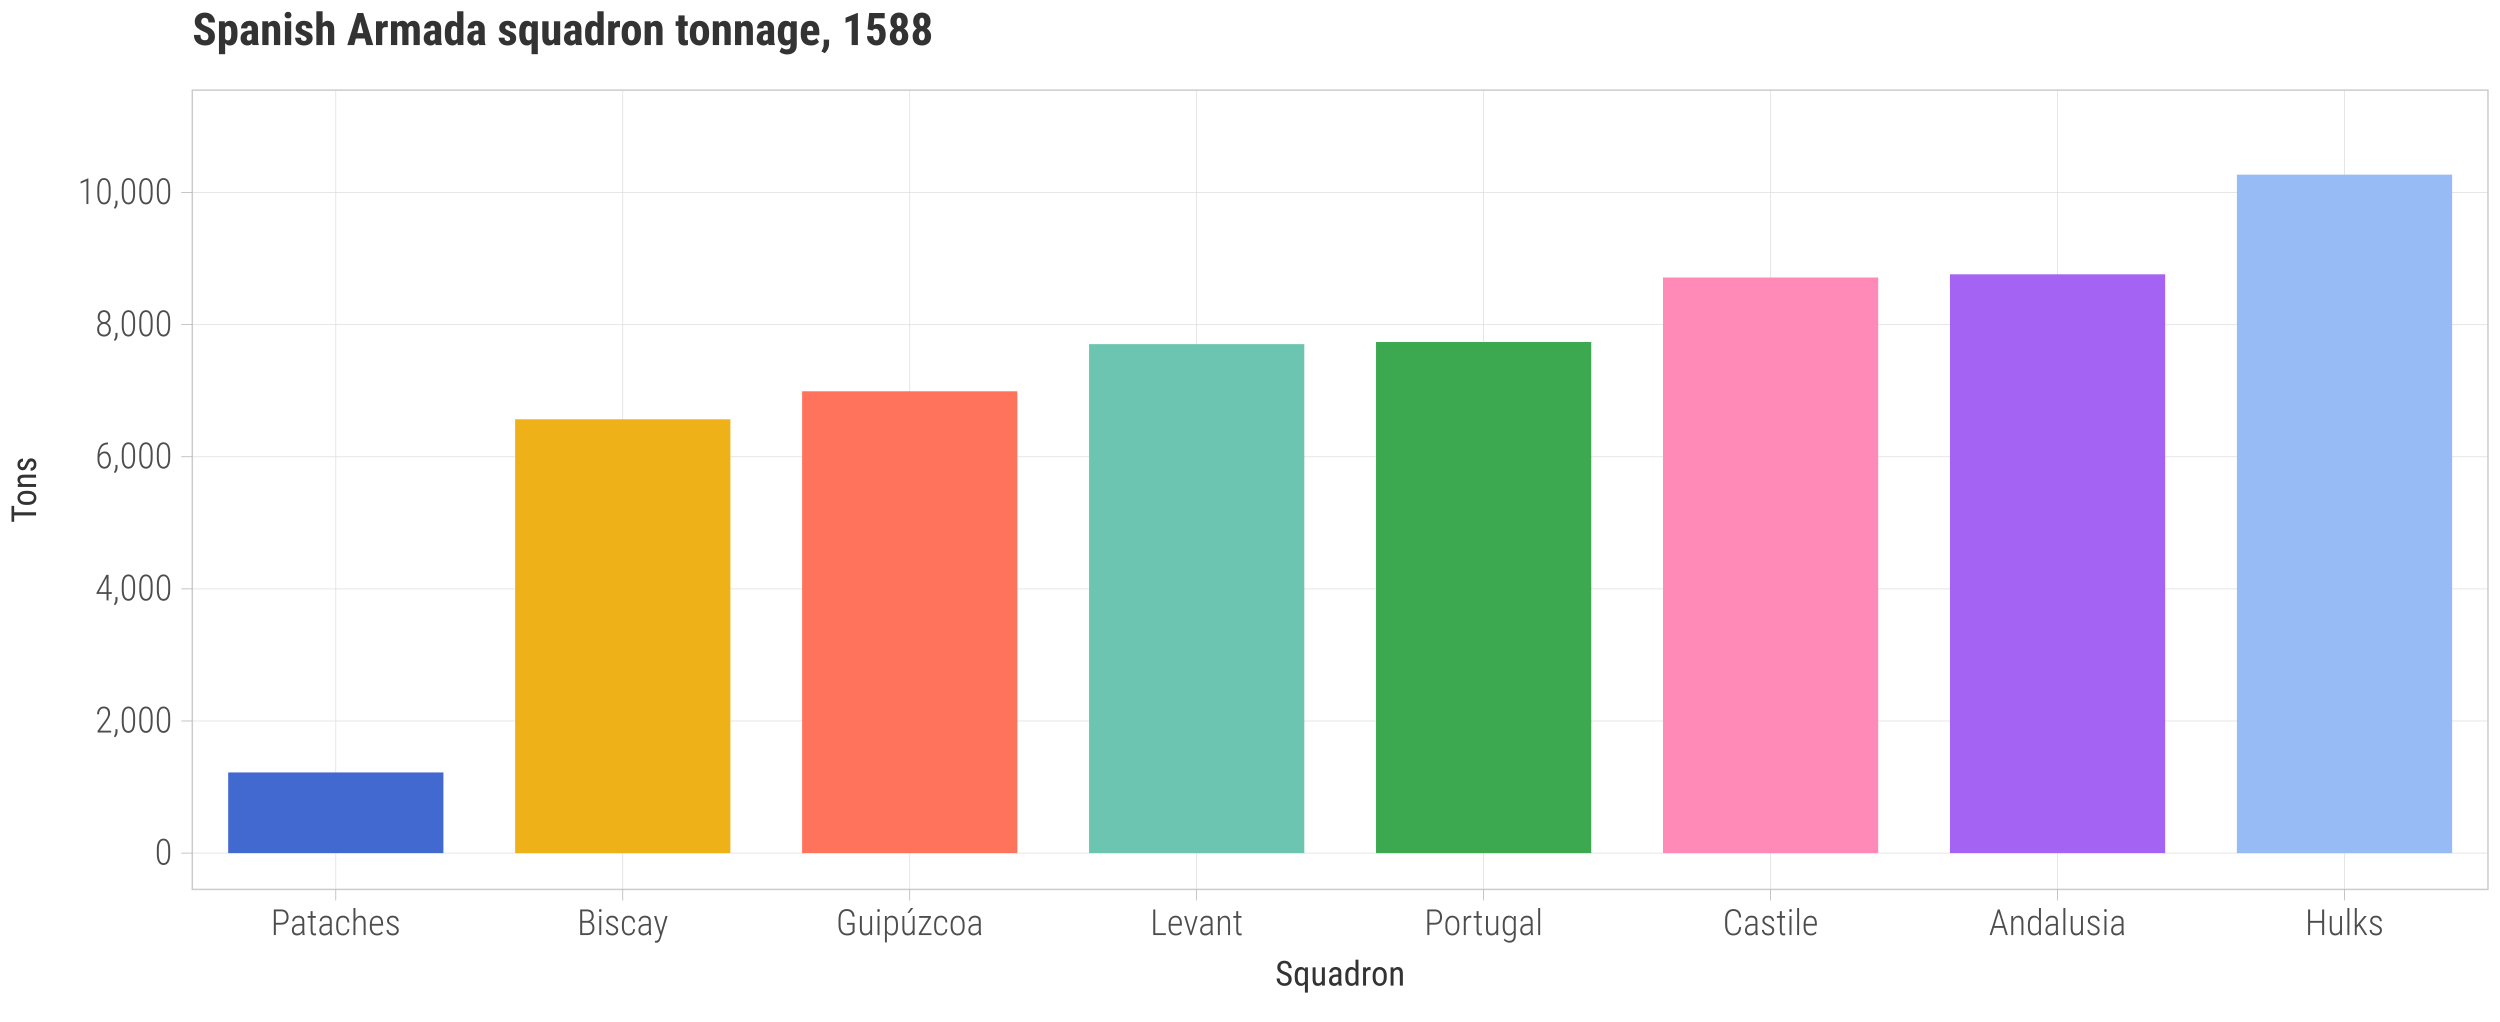
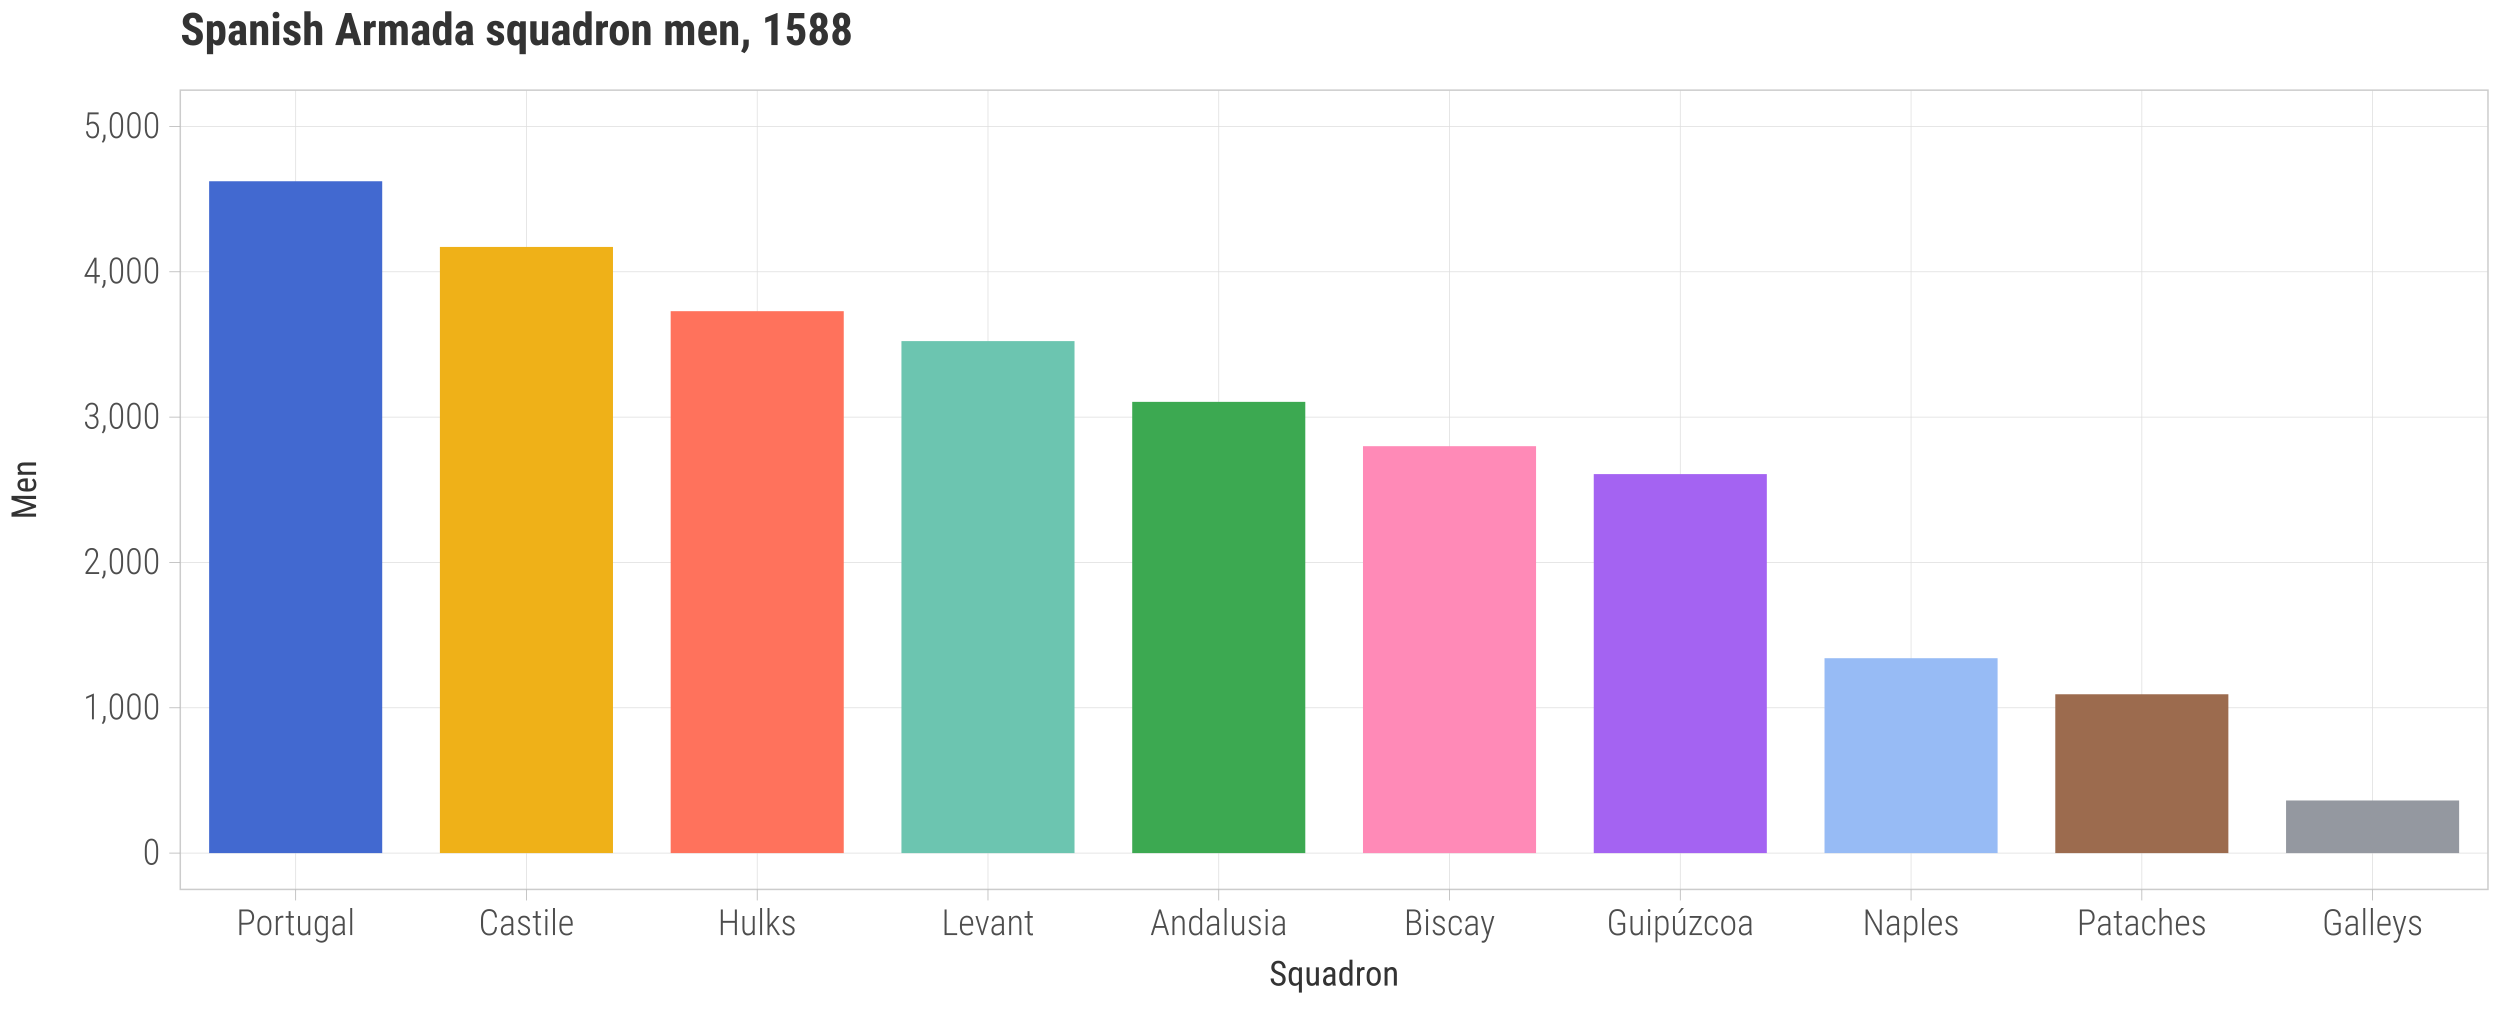
- <svg xmlns="http://www.w3.org/2000/svg" width="832" height="340" viewBox="0 0 832 340" role="img" aria-label="Spanish Armada squadron tonnage, 1588" class="gg-plot" font-family="&quot;Roboto Condensed&quot;, &quot;Arial Narrow&quot;, Arial, sans-serif" font-size="11" font-weight="300" text-rendering="optimizeLegibility" shape-rendering="geometricPrecision">
+ <svg xmlns="http://www.w3.org/2000/svg" width="832" height="340" viewBox="0 0 832 340" role="img" aria-label="Spanish Armada squadron men, 1588" class="gg-plot" font-family="&quot;Roboto Condensed&quot;, &quot;Arial Narrow&quot;, Arial, sans-serif" font-size="11" font-weight="300" text-rendering="optimizeLegibility" shape-rendering="geometricPrecision">
  <rect class="gg-paper" width="832" height="340" fill="var(--gg-paper, #ffffff)" />
-   <text class="gg-title" x="64" y="15" font-size="15" font-weight="700" fill="var(--gg-ink, #333333)">Spanish Armada squadron tonnage, 1588</text>
+   <text class="gg-title" x="60" y="15" font-size="15" font-weight="700" fill="var(--gg-ink, #333333)">Spanish Armada squadron men, 1588</text>
  <defs>
-     <clipPath id="spalette_observable10_false_light_832x340-gg-clip-0">
-       <rect width="764" height="266" />
+     <clipPath id="spalette_observable10_10_false_light_832x340-gg-clip-0">
+       <rect width="768" height="266" />
    </clipPath>
  </defs>
-   <g class="gg-panel" data-panel="0" transform="translate(64,30)">
-     <rect class="gg-panel-background" width="764" height="266" fill="var(--gg-panel, #ffffff)" />
+   <g class="gg-panel" data-panel="0" transform="translate(60,30)">
+     <rect class="gg-panel-background" width="768" height="266" fill="var(--gg-panel, #ffffff)" />
    <g class="gg-grid" stroke="var(--gg-grid, #dedede)" stroke-width="0.25" vector-effect="non-scaling-stroke">
-       <line x1="47.75" y1="0" x2="47.75" y2="266" />
-       <line x1="143.25" y1="0" x2="143.25" y2="266" />
-       <line x1="238.75" y1="0" x2="238.75" y2="266" />
-       <line x1="334.25" y1="0" x2="334.25" y2="266" />
-       <line x1="429.75" y1="0" x2="429.75" y2="266" />
-       <line x1="525.25" y1="0" x2="525.25" y2="266" />
-       <line x1="620.75" y1="0" x2="620.75" y2="266" />
-       <line x1="716.25" y1="0" x2="716.25" y2="266" />
-       <line x1="0" y1="253.91" x2="764" y2="253.91" />
-       <line x1="0" y1="209.94" x2="764" y2="209.94" />
-       <line x1="0" y1="165.98" x2="764" y2="165.98" />
-       <line x1="0" y1="122.01" x2="764" y2="122.01" />
-       <line x1="0" y1="78.04" x2="764" y2="78.04" />
-       <line x1="0" y1="34.07" x2="764" y2="34.07" />
+       <line x1="38.4" y1="0" x2="38.4" y2="266" />
+       <line x1="115.2" y1="0" x2="115.2" y2="266" />
+       <line x1="192" y1="0" x2="192" y2="266" />
+       <line x1="268.8" y1="0" x2="268.8" y2="266" />
+       <line x1="345.6" y1="0" x2="345.6" y2="266" />
+       <line x1="422.4" y1="0" x2="422.4" y2="266" />
+       <line x1="499.2" y1="0" x2="499.2" y2="266" />
+       <line x1="576" y1="0" x2="576" y2="266" />
+       <line x1="652.8" y1="0" x2="652.8" y2="266" />
+       <line x1="729.6" y1="0" x2="729.6" y2="266" />
+       <line x1="0" y1="253.91" x2="768" y2="253.91" />
+       <line x1="0" y1="205.55" x2="768" y2="205.55" />
+       <line x1="0" y1="157.18" x2="768" y2="157.18" />
+       <line x1="0" y1="108.82" x2="768" y2="108.82" />
+       <line x1="0" y1="60.45" x2="768" y2="60.45" />
+       <line x1="0" y1="12.09" x2="768" y2="12.09" />
    </g>
-     <g class="gg-marks" clip-path="url(#spalette_observable10_false_light_832x340-gg-clip-0)">
+     <g class="gg-marks" clip-path="url(#spalette_observable10_10_false_light_832x340-gg-clip-0)">
      <g class="gg-batch gg-rects" data-layer="0">
-         <rect x="11.94" y="227.07" width="71.63" height="26.84" fill="#4269d0" />
-         <rect x="107.44" y="109.54" width="71.63" height="144.37" fill="#efb118" />
-         <rect x="202.94" y="100.22" width="71.63" height="153.69" fill="#ff725c" />
-         <rect x="298.44" y="84.53" width="71.63" height="169.38" fill="#6cc5b0" />
-         <rect x="393.94" y="83.82" width="71.63" height="170.09" fill="#3ca951" />
-         <rect x="489.44" y="62.35" width="71.63" height="191.56" fill="#ff8ab7" />
-         <rect x="584.94" y="61.29" width="71.63" height="192.62" fill="#a463f2" />
-         <rect x="680.44" y="28.12" width="71.63" height="225.79" fill="#97bbf5" />
+         <rect x="9.6" y="30.32" width="57.6" height="223.59" fill="#4269d0" />
+         <rect x="86.4" y="52.18" width="57.6" height="201.72" fill="#efb118" />
+         <rect x="163.2" y="73.56" width="57.6" height="180.35" fill="#ff725c" />
+         <rect x="240" y="83.52" width="57.6" height="170.39" fill="#6cc5b0" />
+         <rect x="316.8" y="103.74" width="57.6" height="150.17" fill="#3ca951" />
+         <rect x="393.6" y="118.49" width="57.6" height="135.42" fill="#ff8ab7" />
+         <rect x="470.4" y="127.78" width="57.6" height="126.13" fill="#a463f2" />
+         <rect x="547.2" y="189.05" width="57.6" height="64.86" fill="#97bbf5" />
+         <rect x="624" y="201.05" width="57.6" height="52.86" fill="#9c6b4e" />
+         <rect x="700.8" y="236.4" width="57.6" height="17.51" fill="#9498a0" />
      </g>
    </g>
-     <rect class="gg-panel-border" width="764" height="266" fill="none" stroke="var(--gg-panelBorder, #cccccc)" stroke-width="0.5" vector-effect="non-scaling-stroke" />
+     <rect class="gg-panel-border" width="768" height="266" fill="none" stroke="var(--gg-panelBorder, #cccccc)" stroke-width="0.5" vector-effect="non-scaling-stroke" />
  </g>
-   <g class="gg-axis gg-axis-x" transform="translate(64,296)">
-     <g class="gg-tick" transform="translate(47.75,0)">
+   <g class="gg-axis gg-axis-x" transform="translate(60,296)">
+     <g class="gg-tick" transform="translate(38.4,0)">
+       <line y2="3.67" stroke="var(--gg-tickColor, #b3b3b3)" stroke-width="0.25" vector-effect="non-scaling-stroke" />
+       <text y="6.67" dy="0.71em" text-anchor="middle" fill="var(--gg-axisText, #4d4d4d)" font-size="12" font-weight="300">Portugal</text>
+     </g>
+     <g class="gg-tick" transform="translate(115.2,0)">
+       <line y2="3.67" stroke="var(--gg-tickColor, #b3b3b3)" stroke-width="0.25" vector-effect="non-scaling-stroke" />
+       <text y="6.67" dy="0.71em" text-anchor="middle" fill="var(--gg-axisText, #4d4d4d)" font-size="12" font-weight="300">Castile</text>
+     </g>
+     <g class="gg-tick" transform="translate(192,0)">
+       <line y2="3.67" stroke="var(--gg-tickColor, #b3b3b3)" stroke-width="0.25" vector-effect="non-scaling-stroke" />
+       <text y="6.67" dy="0.71em" text-anchor="middle" fill="var(--gg-axisText, #4d4d4d)" font-size="12" font-weight="300">Hulks</text>
+     </g>
+     <g class="gg-tick" transform="translate(268.8,0)">
+       <line y2="3.67" stroke="var(--gg-tickColor, #b3b3b3)" stroke-width="0.25" vector-effect="non-scaling-stroke" />
+       <text y="6.67" dy="0.71em" text-anchor="middle" fill="var(--gg-axisText, #4d4d4d)" font-size="12" font-weight="300">Levant</text>
+     </g>
+     <g class="gg-tick" transform="translate(345.6,0)">
+       <line y2="3.67" stroke="var(--gg-tickColor, #b3b3b3)" stroke-width="0.25" vector-effect="non-scaling-stroke" />
+       <text y="6.67" dy="0.71em" text-anchor="middle" fill="var(--gg-axisText, #4d4d4d)" font-size="12" font-weight="300">Andalusia</text>
+     </g>
+     <g class="gg-tick" transform="translate(422.4,0)">
+       <line y2="3.67" stroke="var(--gg-tickColor, #b3b3b3)" stroke-width="0.25" vector-effect="non-scaling-stroke" />
+       <text y="6.67" dy="0.71em" text-anchor="middle" fill="var(--gg-axisText, #4d4d4d)" font-size="12" font-weight="300">Biscay</text>
+     </g>
+     <g class="gg-tick" transform="translate(499.2,0)">
+       <line y2="3.67" stroke="var(--gg-tickColor, #b3b3b3)" stroke-width="0.25" vector-effect="non-scaling-stroke" />
+       <text y="6.67" dy="0.71em" text-anchor="middle" fill="var(--gg-axisText, #4d4d4d)" font-size="12" font-weight="300">Guipúzcoa</text>
+     </g>
+     <g class="gg-tick" transform="translate(576,0)">
+       <line y2="3.67" stroke="var(--gg-tickColor, #b3b3b3)" stroke-width="0.25" vector-effect="non-scaling-stroke" />
+       <text y="6.67" dy="0.71em" text-anchor="middle" fill="var(--gg-axisText, #4d4d4d)" font-size="12" font-weight="300">Naples</text>
+     </g>
+     <g class="gg-tick" transform="translate(652.8,0)">
      <line y2="3.67" stroke="var(--gg-tickColor, #b3b3b3)" stroke-width="0.25" vector-effect="non-scaling-stroke" />
      <text y="6.67" dy="0.71em" text-anchor="middle" fill="var(--gg-axisText, #4d4d4d)" font-size="12" font-weight="300">Pataches</text>
    </g>
-     <g class="gg-tick" transform="translate(143.25,0)">
+     <g class="gg-tick" transform="translate(729.6,0)">
      <line y2="3.67" stroke="var(--gg-tickColor, #b3b3b3)" stroke-width="0.25" vector-effect="non-scaling-stroke" />
-       <text y="6.67" dy="0.71em" text-anchor="middle" fill="var(--gg-axisText, #4d4d4d)" font-size="12" font-weight="300">Biscay</text>
-     </g>
-     <g class="gg-tick" transform="translate(238.75,0)">
-       <line y2="3.67" stroke="var(--gg-tickColor, #b3b3b3)" stroke-width="0.25" vector-effect="non-scaling-stroke" />
-       <text y="6.67" dy="0.71em" text-anchor="middle" fill="var(--gg-axisText, #4d4d4d)" font-size="12" font-weight="300">Guipúzcoa</text>
-     </g>
-     <g class="gg-tick" transform="translate(334.25,0)">
-       <line y2="3.67" stroke="var(--gg-tickColor, #b3b3b3)" stroke-width="0.25" vector-effect="non-scaling-stroke" />
-       <text y="6.67" dy="0.71em" text-anchor="middle" fill="var(--gg-axisText, #4d4d4d)" font-size="12" font-weight="300">Levant</text>
-     </g>
-     <g class="gg-tick" transform="translate(429.75,0)">
-       <line y2="3.67" stroke="var(--gg-tickColor, #b3b3b3)" stroke-width="0.25" vector-effect="non-scaling-stroke" />
-       <text y="6.67" dy="0.71em" text-anchor="middle" fill="var(--gg-axisText, #4d4d4d)" font-size="12" font-weight="300">Portugal</text>
-     </g>
-     <g class="gg-tick" transform="translate(525.25,0)">
-       <line y2="3.67" stroke="var(--gg-tickColor, #b3b3b3)" stroke-width="0.25" vector-effect="non-scaling-stroke" />
-       <text y="6.67" dy="0.71em" text-anchor="middle" fill="var(--gg-axisText, #4d4d4d)" font-size="12" font-weight="300">Castile</text>
-     </g>
-     <g class="gg-tick" transform="translate(620.75,0)">
-       <line y2="3.67" stroke="var(--gg-tickColor, #b3b3b3)" stroke-width="0.25" vector-effect="non-scaling-stroke" />
-       <text y="6.67" dy="0.71em" text-anchor="middle" fill="var(--gg-axisText, #4d4d4d)" font-size="12" font-weight="300">Andalusia</text>
-     </g>
-     <g class="gg-tick" transform="translate(716.25,0)">
-       <line y2="3.67" stroke="var(--gg-tickColor, #b3b3b3)" stroke-width="0.25" vector-effect="non-scaling-stroke" />
-       <text y="6.67" dy="0.71em" text-anchor="middle" fill="var(--gg-axisText, #4d4d4d)" font-size="12" font-weight="300">Hulks</text>
+       <text y="6.67" dy="0.71em" text-anchor="middle" fill="var(--gg-axisText, #4d4d4d)" font-size="12" font-weight="300">Galleys</text>
    </g>
  </g>
-   <g class="gg-axis gg-axis-y" transform="translate(64,30)">
+   <g class="gg-axis gg-axis-y" transform="translate(60,30)">
    <g class="gg-tick" transform="translate(0,253.91)">
      <line x2="-3.67" stroke="var(--gg-tickColor, #b3b3b3)" stroke-width="0.25" vector-effect="non-scaling-stroke" />
      <text x="-6.67" dy="0.32em" text-anchor="end" fill="var(--gg-axisText, #4d4d4d)" font-size="12" font-weight="300">0</text>
    </g>
-     <g class="gg-tick" transform="translate(0,209.94)">
+     <g class="gg-tick" transform="translate(0,205.55)">
+       <line x2="-3.67" stroke="var(--gg-tickColor, #b3b3b3)" stroke-width="0.25" vector-effect="non-scaling-stroke" />
+       <text x="-6.67" dy="0.32em" text-anchor="end" fill="var(--gg-axisText, #4d4d4d)" font-size="12" font-weight="300">1,000</text>
+     </g>
+     <g class="gg-tick" transform="translate(0,157.18)">
      <line x2="-3.67" stroke="var(--gg-tickColor, #b3b3b3)" stroke-width="0.25" vector-effect="non-scaling-stroke" />
      <text x="-6.67" dy="0.32em" text-anchor="end" fill="var(--gg-axisText, #4d4d4d)" font-size="12" font-weight="300">2,000</text>
    </g>
-     <g class="gg-tick" transform="translate(0,165.98)">
+     <g class="gg-tick" transform="translate(0,108.82)">
+       <line x2="-3.67" stroke="var(--gg-tickColor, #b3b3b3)" stroke-width="0.25" vector-effect="non-scaling-stroke" />
+       <text x="-6.67" dy="0.32em" text-anchor="end" fill="var(--gg-axisText, #4d4d4d)" font-size="12" font-weight="300">3,000</text>
+     </g>
+     <g class="gg-tick" transform="translate(0,60.45)">
      <line x2="-3.67" stroke="var(--gg-tickColor, #b3b3b3)" stroke-width="0.25" vector-effect="non-scaling-stroke" />
      <text x="-6.67" dy="0.32em" text-anchor="end" fill="var(--gg-axisText, #4d4d4d)" font-size="12" font-weight="300">4,000</text>
    </g>
-     <g class="gg-tick" transform="translate(0,122.01)">
+     <g class="gg-tick" transform="translate(0,12.09)">
      <line x2="-3.67" stroke="var(--gg-tickColor, #b3b3b3)" stroke-width="0.25" vector-effect="non-scaling-stroke" />
-       <text x="-6.67" dy="0.32em" text-anchor="end" fill="var(--gg-axisText, #4d4d4d)" font-size="12" font-weight="300">6,000</text>
-     </g>
-     <g class="gg-tick" transform="translate(0,78.04)">
-       <line x2="-3.67" stroke="var(--gg-tickColor, #b3b3b3)" stroke-width="0.25" vector-effect="non-scaling-stroke" />
-       <text x="-6.67" dy="0.32em" text-anchor="end" fill="var(--gg-axisText, #4d4d4d)" font-size="12" font-weight="300">8,000</text>
-     </g>
-     <g class="gg-tick" transform="translate(0,34.07)">
-       <line x2="-3.67" stroke="var(--gg-tickColor, #b3b3b3)" stroke-width="0.25" vector-effect="non-scaling-stroke" />
-       <text x="-6.67" dy="0.32em" text-anchor="end" fill="var(--gg-axisText, #4d4d4d)" font-size="12" font-weight="300">10,000</text>
+       <text x="-6.67" dy="0.32em" text-anchor="end" fill="var(--gg-axisText, #4d4d4d)" font-size="12" font-weight="300">5,000</text>
    </g>
  </g>
-   <text class="gg-axis-title" x="446" y="328" text-anchor="middle" fill="var(--gg-ink, #333333)" font-size="11.5" font-weight="400">Squadron</text>
-   <text class="gg-axis-title" transform="translate(12,163) rotate(-90)" text-anchor="middle" fill="var(--gg-ink, #333333)" font-size="11.5" font-weight="400">Tons</text>
+   <text class="gg-axis-title" x="444" y="328" text-anchor="middle" fill="var(--gg-ink, #333333)" font-size="11.5" font-weight="400">Squadron</text>
+   <text class="gg-axis-title" transform="translate(12,163) rotate(-90)" text-anchor="middle" fill="var(--gg-ink, #333333)" font-size="11.5" font-weight="400">Men</text>
</svg>
